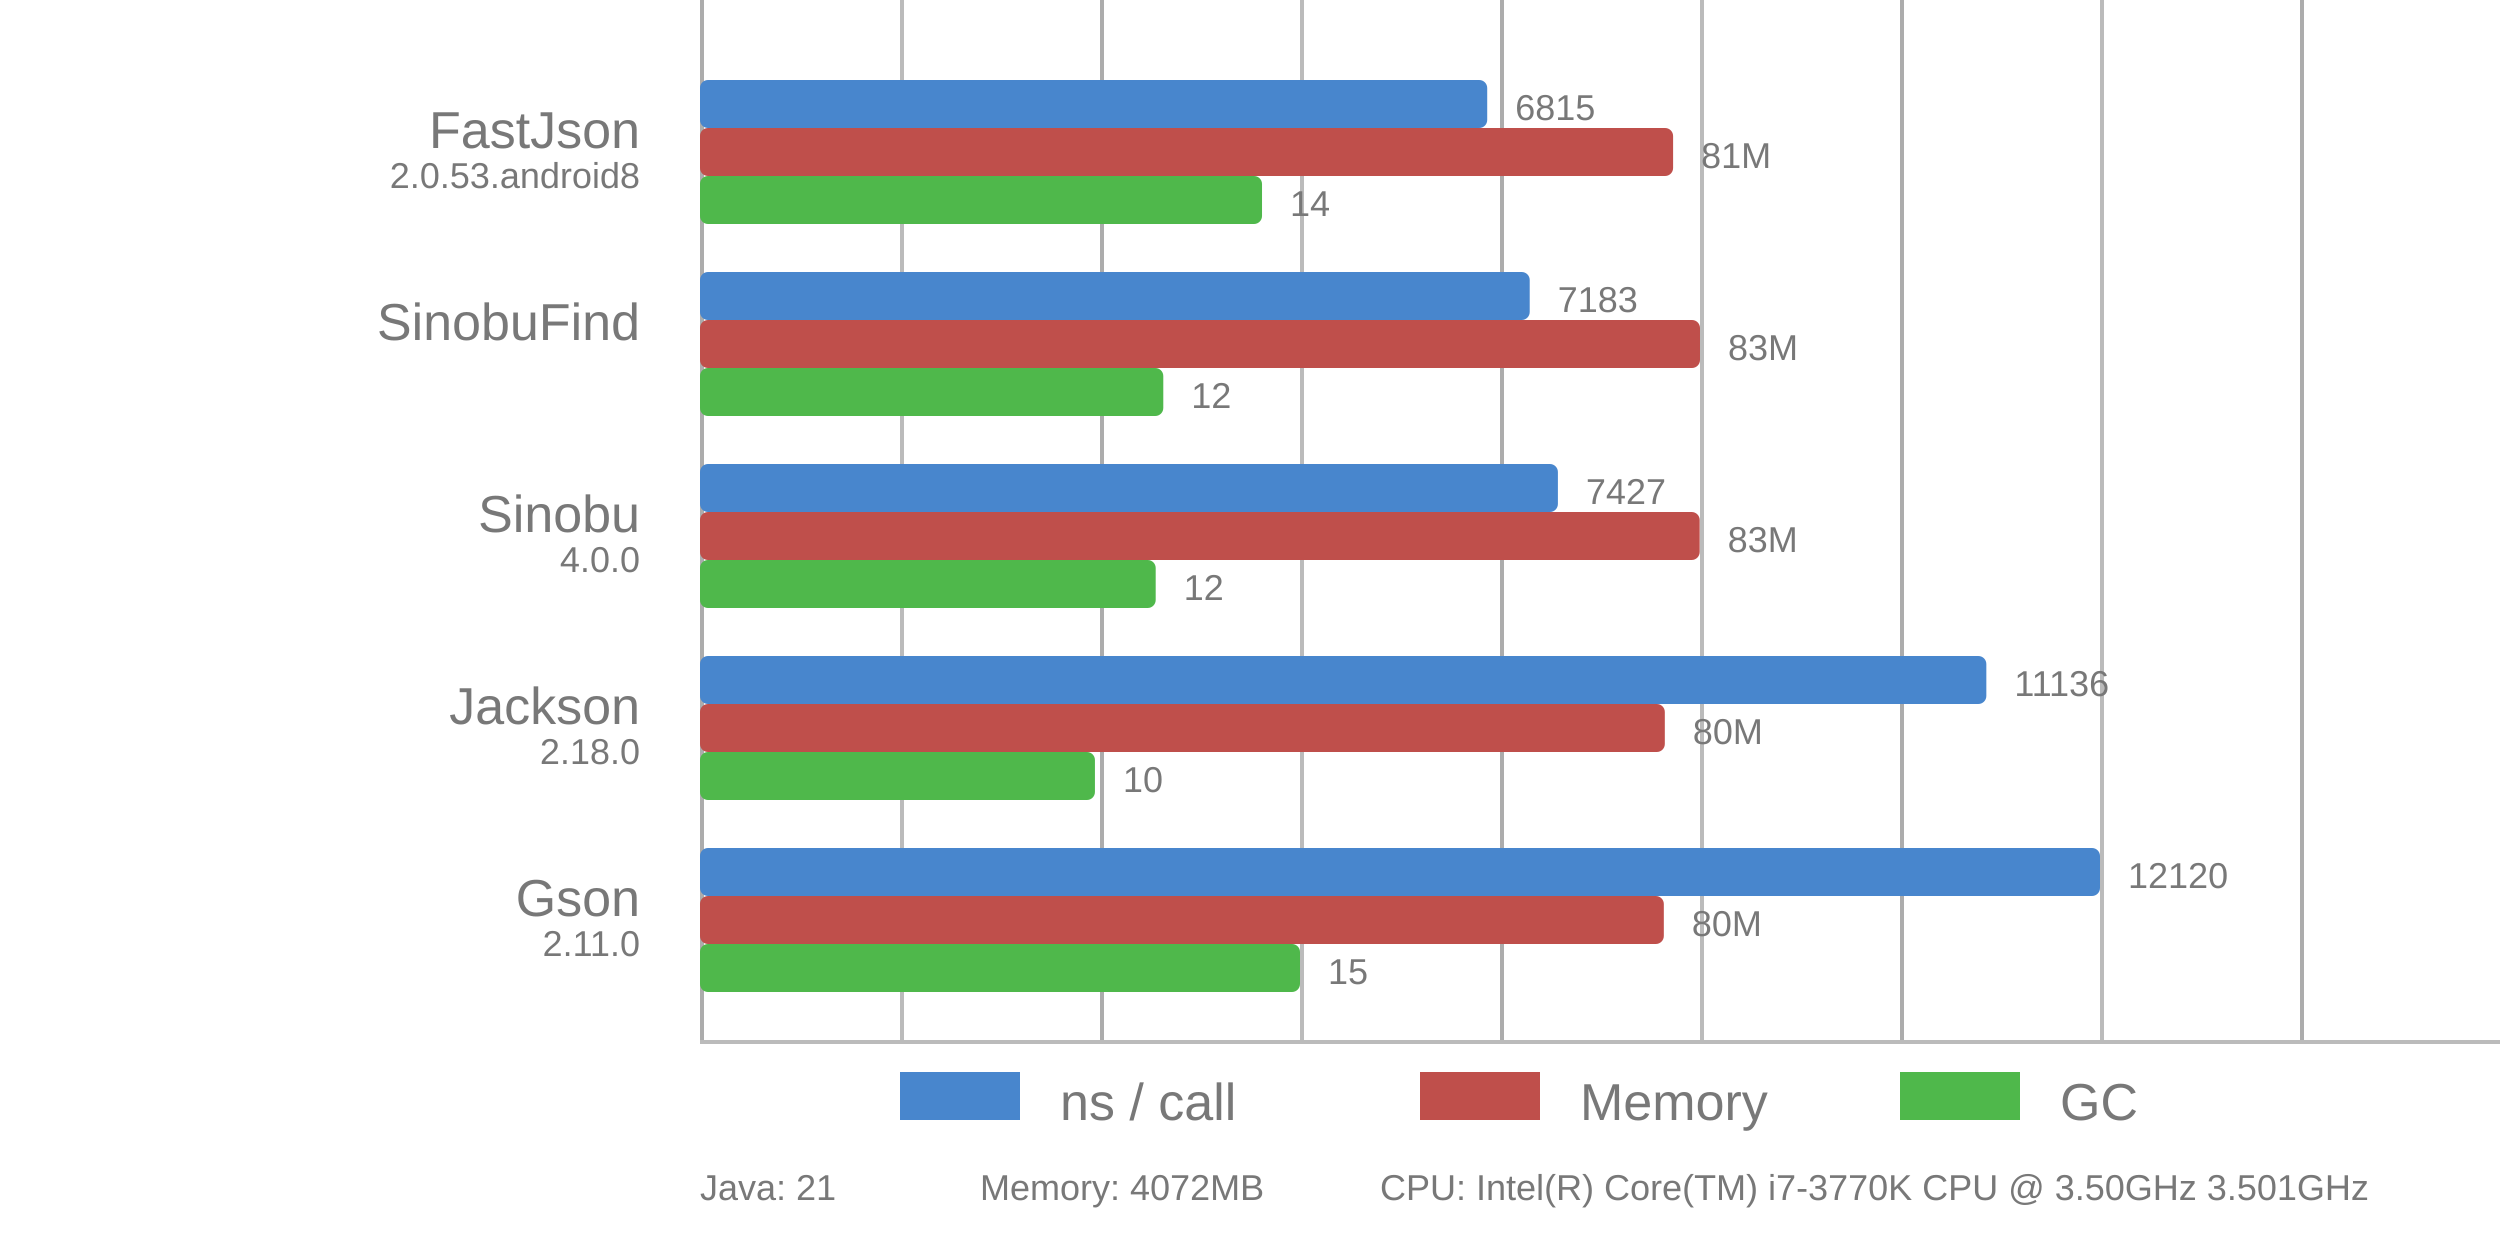
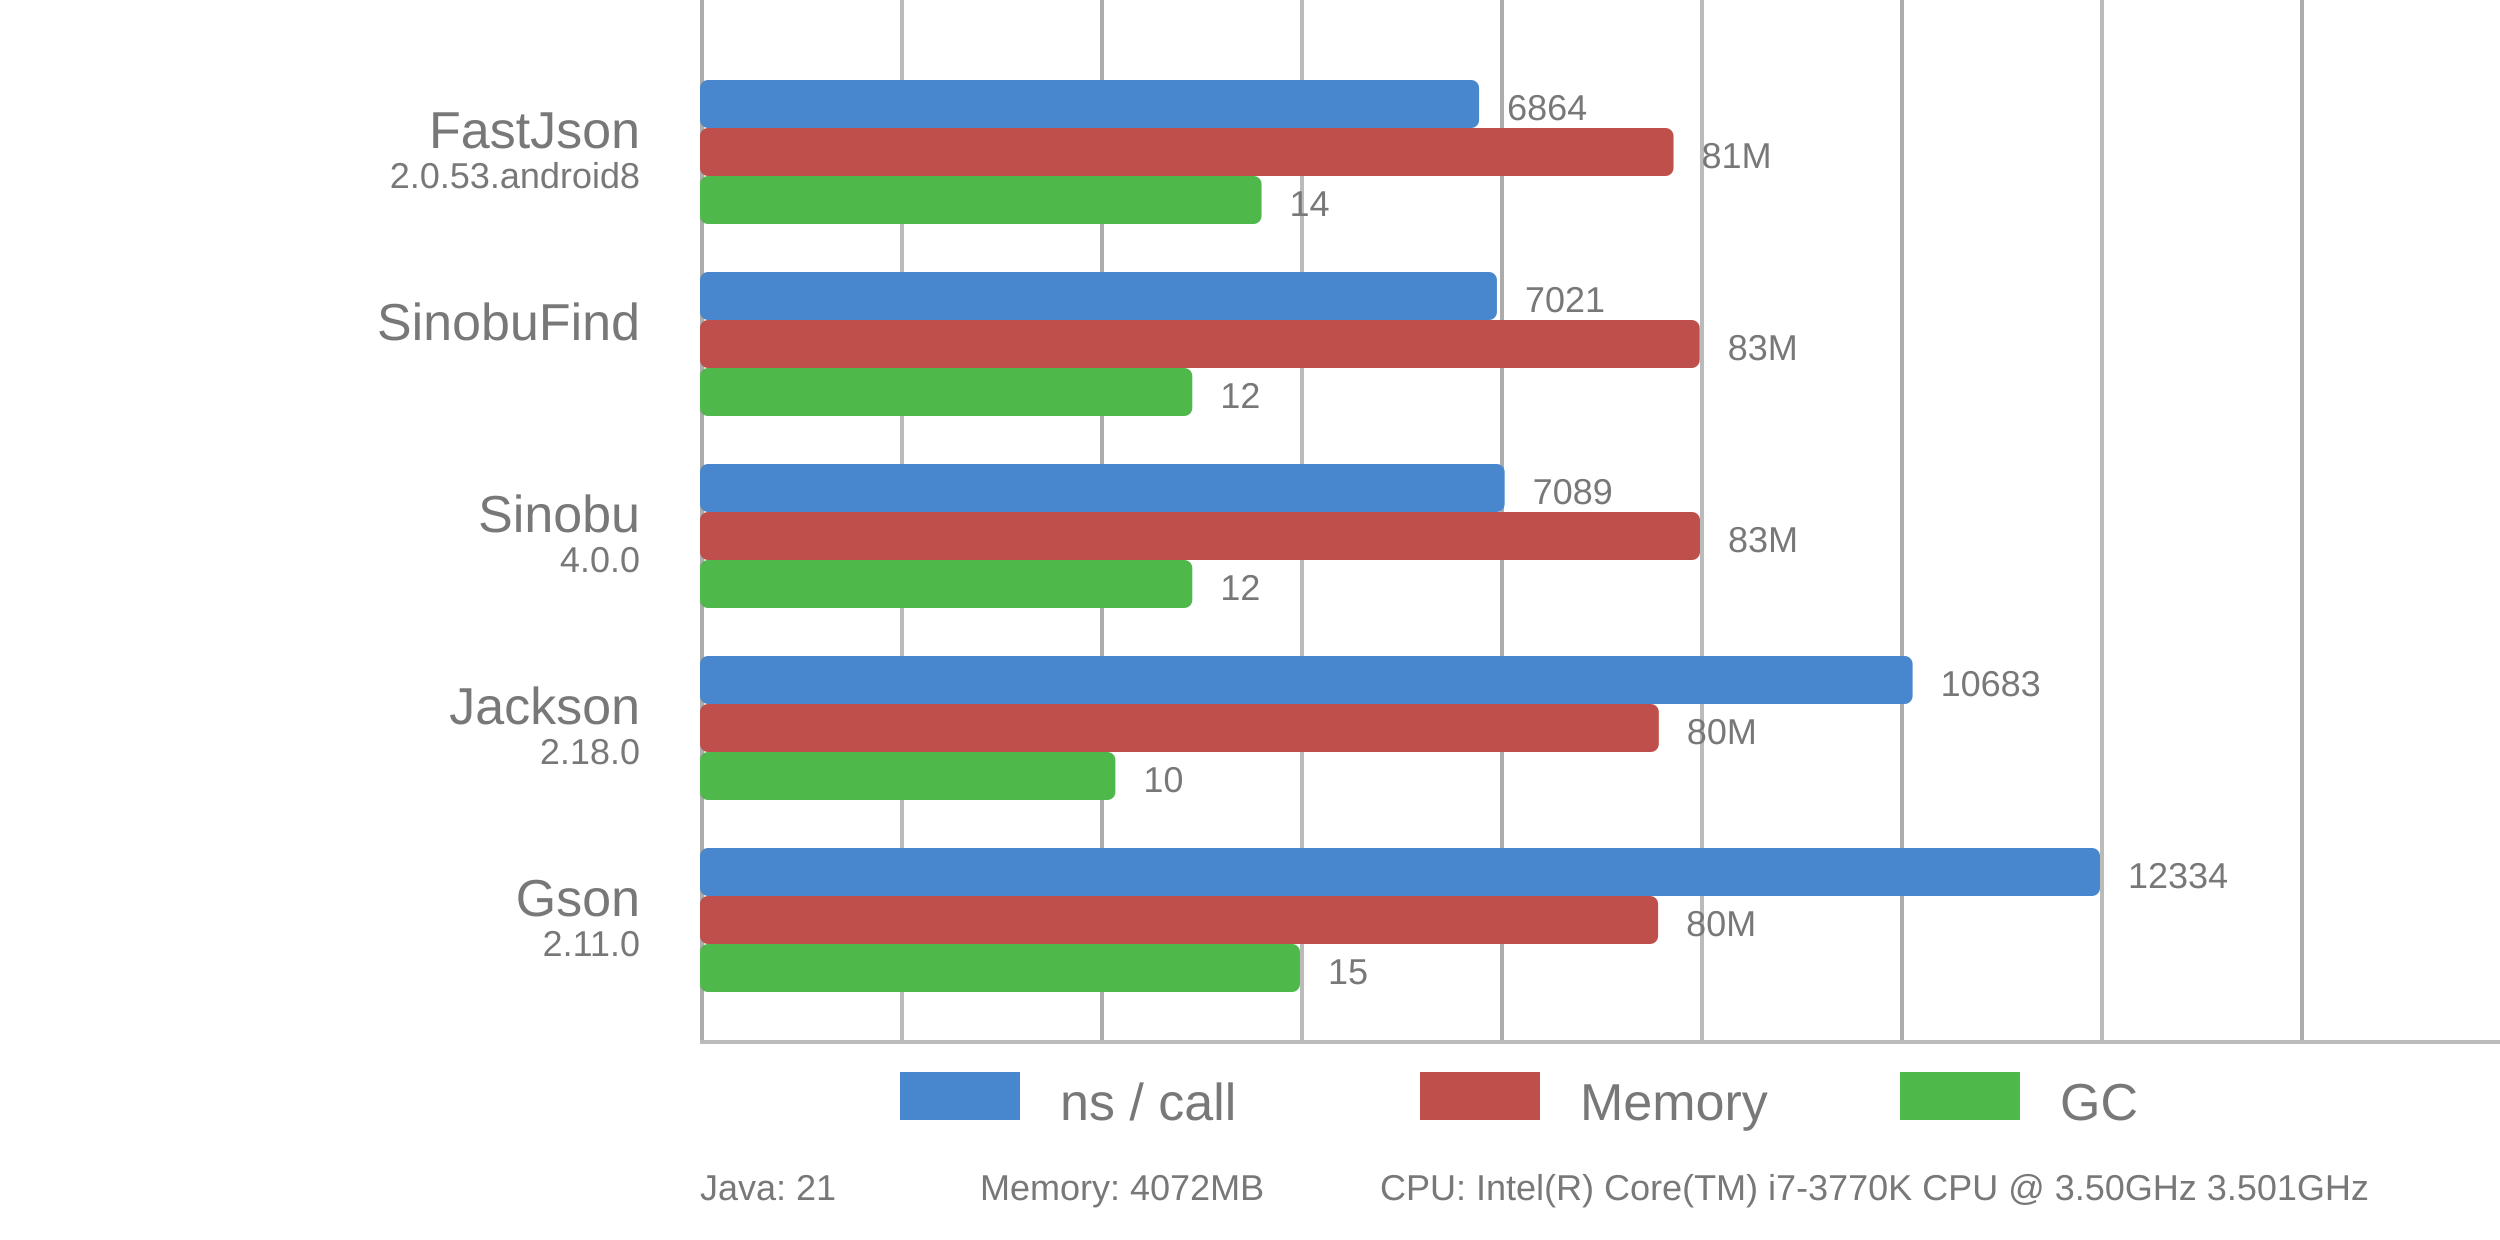
<svg xmlns="http://www.w3.org/2000/svg" viewBox="0 0 625 310">
  <style>
      text {
          font-family: Arial;
          font-size: 13px;
          fill: #787878;
      }

      .desc {
          font-size: 9px;
      }

      .vline {
          fill: #acacac;
          stroke: none;
          stroke-width: 0;
      }

      .subline {
          fill: #bbb;
          stroke: none;
          stroke-width: 0;
      }

      .call {
          fill: #4886CD;
          stroke-linejoin: round;
          height: 12px;
      }

      .gc {
          fill: #4FB84B;
          stroke-linejoin: round;
          height: 12px;
      }

      .memory {
          fill: #BF4F4B;
          stroke-linejoin: round;
          height: 12px;
      }
  </style>
  <g>
    <rect x="175" y="0" width="1" height="260" class="vline" />
    <rect x="275" y="0" width="1" height="260" class="vline" />
    <rect x="375" y="0" width="1" height="260" class="vline" />
    <rect x="475" y="0" width="1" height="260" class="vline" />
    <rect x="575" y="0" width="1" height="260" class="vline" />
    <rect x="225" y="0" width="1" height="260" class="subline" />
    <rect x="325" y="0" width="1" height="260" class="subline" />
    <rect x="425" y="0" width="1" height="260" class="subline" />
    <rect x="525" y="0" width="1" height="260" class="subline" />
    <rect x="175" y="260" width="450" height="1" class="subline" />
    <rect x="225" y="268" width="30" class="call" />
    <text x="265" y="280">ns / call</text>
    <rect x="355" y="268" width="30" class="memory" />
    <text x="395" y="280">Memory</text>
    <rect x="475" y="268" width="30" class="gc" />
    <text x="515" y="280">GC</text>
  </g>
-   <rect x="175" y="20" width="196.803" rx="2" ry="2" class="call" />
-   <rect x="175" y="32" width="243.275" rx="2" ry="2" class="memory" />
-   <rect x="175" y="44" width="140.506" rx="2" ry="2" class="gc" />
+   <rect x="175" y="20" width="194.779" rx="2" ry="2" class="call" />
+   <rect x="175" y="32" width="243.383" rx="2" ry="2" class="memory" />
+   <rect x="175" y="44" width="140.385" rx="2" ry="2" class="gc" />
  <text x="160" y="37" text-anchor="end">FastJson</text>
  <text x="160" y="47" text-anchor="end" class="desc">2.0.53.android8</text>
-   <text x="378.803" y="30" class="desc">6815</text>
-   <text x="425.275" y="42" class="desc">81M</text>
-   <text x="322.506" y="54" class="desc">14</text>
-   <rect x="175" y="68" width="207.43" rx="2" ry="2" class="call" />
-   <rect x="175" y="80" width="250" rx="2" ry="2" class="memory" />
-   <rect x="175" y="92" width="115.823" rx="2" ry="2" class="gc" />
+   <text x="376.779" y="30" class="desc">6864</text>
+   <text x="425.383" y="42" class="desc">81M</text>
+   <text x="322.385" y="54" class="desc">14</text>
+   <rect x="175" y="68" width="199.234" rx="2" ry="2" class="call" />
+   <rect x="175" y="80" width="249.926" rx="2" ry="2" class="memory" />
+   <rect x="175" y="92" width="123.077" rx="2" ry="2" class="gc" />
  <text x="160" y="85" text-anchor="end">SinobuFind</text>
  <text x="160" y="95" text-anchor="end" class="desc" />
-   <text x="389.43" y="78" class="desc">7183</text>
-   <text x="432" y="90" class="desc">83M</text>
-   <text x="297.823" y="102" class="desc">12</text>
-   <rect x="175" y="116" width="214.476" rx="2" ry="2" class="call" />
-   <rect x="175" y="128" width="249.922" rx="2" ry="2" class="memory" />
-   <rect x="175" y="140" width="113.924" rx="2" ry="2" class="gc" />
+   <text x="381.234" y="78" class="desc">7021</text>
+   <text x="431.926" y="90" class="desc">83M</text>
+   <text x="305.077" y="102" class="desc">12</text>
+   <rect x="175" y="116" width="201.163" rx="2" ry="2" class="call" />
+   <rect x="175" y="128" width="250" rx="2" ry="2" class="memory" />
+   <rect x="175" y="140" width="123.077" rx="2" ry="2" class="gc" />
  <text x="160" y="133" text-anchor="end">Sinobu</text>
  <text x="160" y="143" text-anchor="end" class="desc">4.0.0</text>
-   <text x="396.476" y="126" class="desc">7427</text>
-   <text x="431.922" y="138" class="desc">83M</text>
-   <text x="295.924" y="150" class="desc">12</text>
-   <rect x="175" y="164" width="321.584" rx="2" ry="2" class="call" />
-   <rect x="175" y="176" width="241.205" rx="2" ry="2" class="memory" />
-   <rect x="175" y="188" width="98.734" rx="2" ry="2" class="gc" />
+   <text x="383.163" y="126" class="desc">7089</text>
+   <text x="432" y="138" class="desc">83M</text>
+   <text x="305.077" y="150" class="desc">12</text>
+   <rect x="175" y="164" width="303.15" rx="2" ry="2" class="call" />
+   <rect x="175" y="176" width="239.704" rx="2" ry="2" class="memory" />
+   <rect x="175" y="188" width="103.846" rx="2" ry="2" class="gc" />
  <text x="160" y="181" text-anchor="end">Jackson</text>
  <text x="160" y="191" text-anchor="end" class="desc">2.18.0</text>
-   <text x="503.584" y="174" class="desc">11136</text>
-   <text x="423.205" y="186" class="desc">80M</text>
-   <text x="280.734" y="198" class="desc">10</text>
+   <text x="485.15" y="174" class="desc">10683</text>
+   <text x="421.704" y="186" class="desc">80M</text>
+   <text x="285.846" y="198" class="desc">10</text>
  <rect x="175" y="212" width="350" rx="2" ry="2" class="call" />
-   <rect x="175" y="224" width="240.957" rx="2" ry="2" class="memory" />
+   <rect x="175" y="224" width="239.53" rx="2" ry="2" class="memory" />
  <rect x="175" y="236" width="150" rx="2" ry="2" class="gc" />
  <text x="160" y="229" text-anchor="end">Gson</text>
  <text x="160" y="239" text-anchor="end" class="desc">2.11.0</text>
-   <text x="532" y="222" class="desc">12120</text>
-   <text x="422.957" y="234" class="desc">80M</text>
+   <text x="532" y="222" class="desc">12334</text>
+   <text x="421.53" y="234" class="desc">80M</text>
  <text x="332" y="246" class="desc">15</text>
  <text x="175" y="300" class="desc">Java: 21</text>
  <text x="245" y="300" class="desc">Memory: 4072MB</text>
  <text x="345" y="300" class="desc">CPU: Intel(R) Core(TM) i7-3770K CPU @ 3.50GHz 3.501GHz</text>
</svg>
